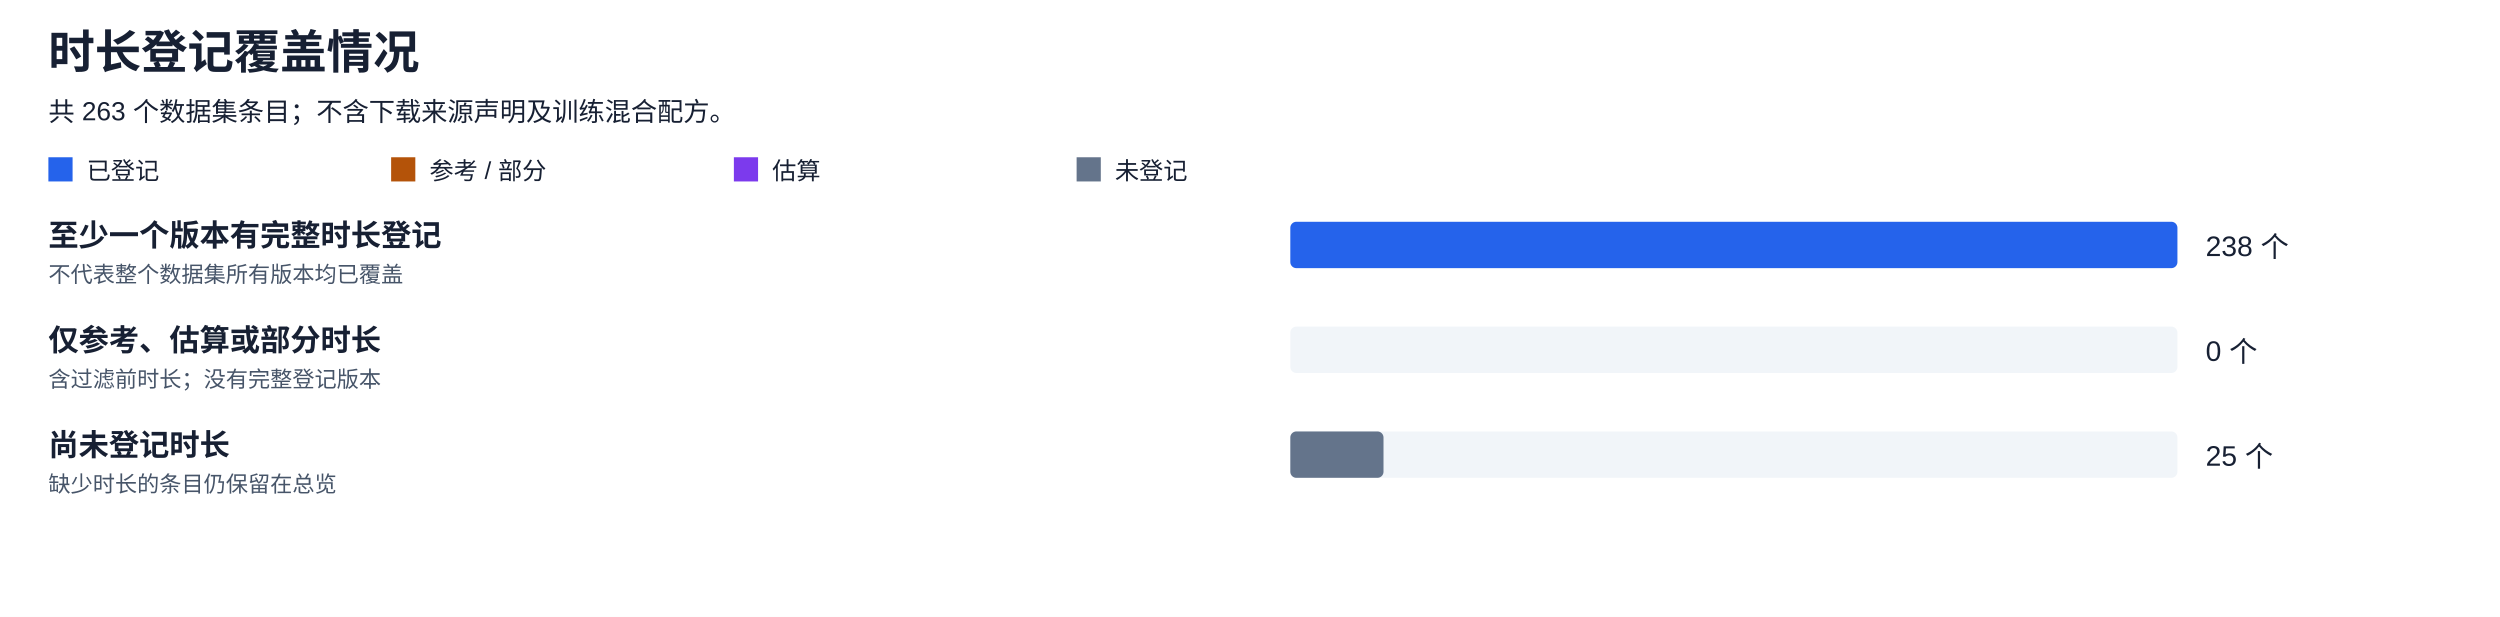
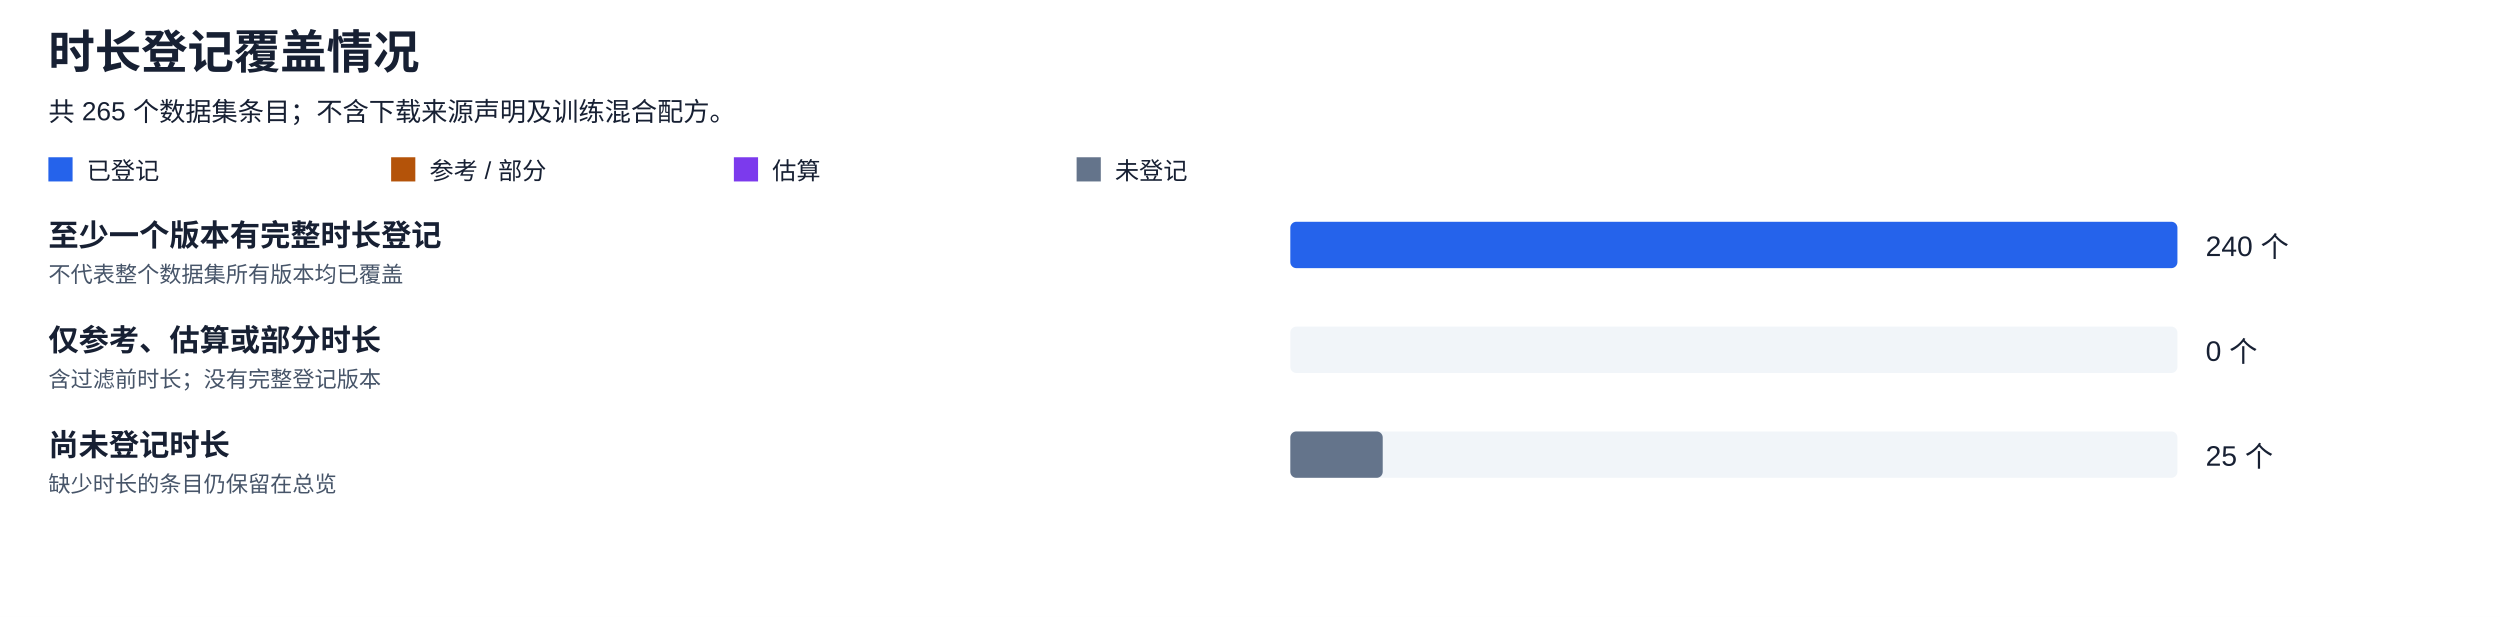
<svg xmlns="http://www.w3.org/2000/svg" width="1240" height="306" viewBox="0 0 1240 306" role="img" aria-labelledby="title desc">
  <rect width="100%" height="100%" fill="white" />
  <g font-family="Arial, Noto Sans CJK SC, Microsoft YaHei, sans-serif" fill="#172033">
    <text x="24" y="34" font-size="23" font-weight="700">时长登记覆盖情况</text>
-     <text x="24" y="60" font-size="13">共 263 个数据集条目；不含下载来源声明及训练混合配方。</text>
+     <text x="24" y="60" font-size="13">共 265 个数据集条目；不含下载来源声明及训练混合配方。</text>
    <rect x="24" y="78" width="12" height="12" fill="#2563eb" />
    <text x="43" y="89" font-size="12">已登记</text>
    <rect x="194" y="78" width="12" height="12" fill="#b45309" />
    <text x="213" y="89" font-size="12">参考 / 部分</text>
    <rect x="364" y="78" width="12" height="12" fill="#7c3aed" />
    <text x="383" y="89" font-size="12">估算</text>
    <rect x="534" y="78" width="12" height="12" fill="#64748b" />
    <text x="553" y="89" font-size="12">未登记</text>
    <text x="24" y="122" font-size="15" font-weight="600">至少一个版本有完整时长登记</text>
    <text x="24" y="140" font-size="11" fill="#475569">不代表整个数据集所有版本均已覆盖</text>
    <rect x="640" y="110" width="440" height="23" rx="3" fill="#f1f5f9" />
    <rect x="640" y="110" width="440.00" height="23" rx="3" fill="#2563eb" />
-     <text x="1094" y="127" font-size="14">238 个</text>
+     <text x="1094" y="127" font-size="14">240 个</text>
    <text x="24" y="174" font-size="15" font-weight="600">仅参考、估算或部分时长</text>
    <text x="24" y="192" font-size="11" fill="#475569">含过滤前时长；没有完整登记版本</text>
    <rect x="640" y="162" width="440" height="23" rx="3" fill="#f1f5f9" />
    <rect x="640" y="162" width="0.00" height="23" rx="3" fill="#b45309" />
    <text x="1094" y="179" font-size="14">0 个</text>
    <text x="24" y="226" font-size="15" font-weight="600">尚未登记时长</text>
    <text x="24" y="244" font-size="11" fill="#475569">缺少时长的条目仍保留在总览</text>
    <rect x="640" y="214" width="440" height="23" rx="3" fill="#f1f5f9" />
-     <rect x="640" y="214" width="46.22" height="23" rx="3" fill="#64748b" />
+     <rect x="640" y="214" width="45.83" height="23" rx="3" fill="#64748b" />
    <text x="1094" y="231" font-size="14">25 个</text>
  </g>
</svg>
